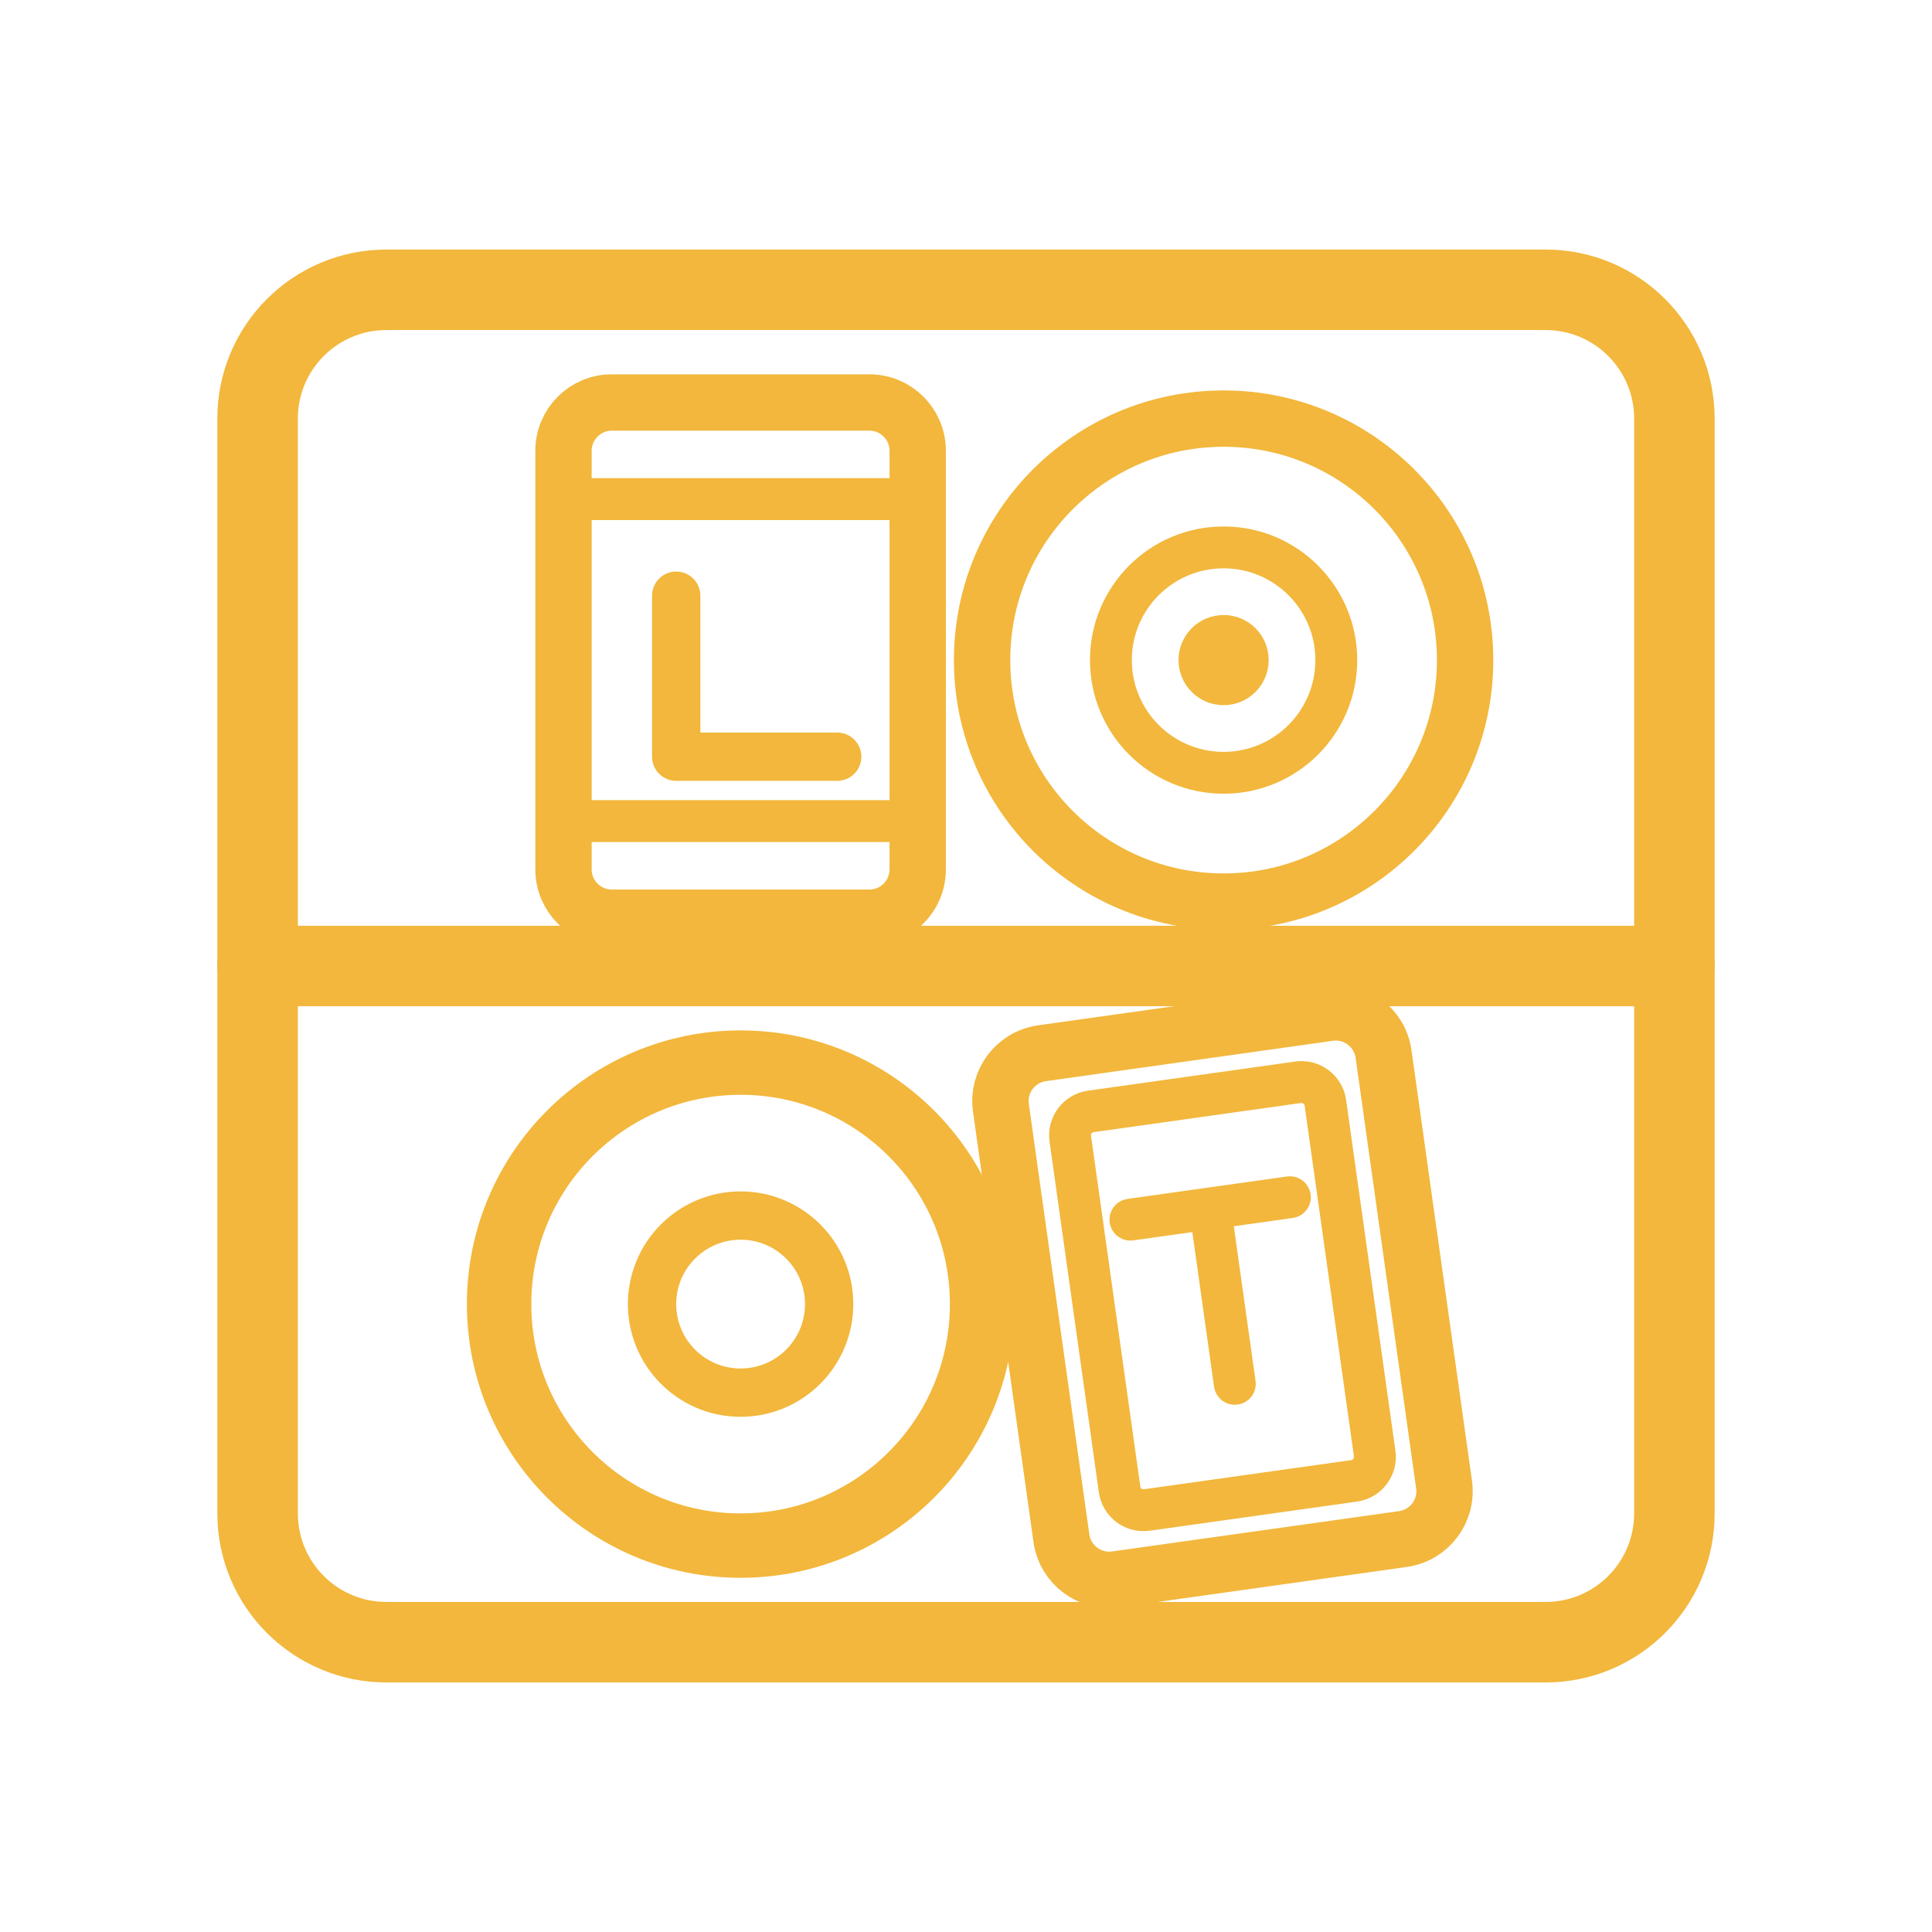
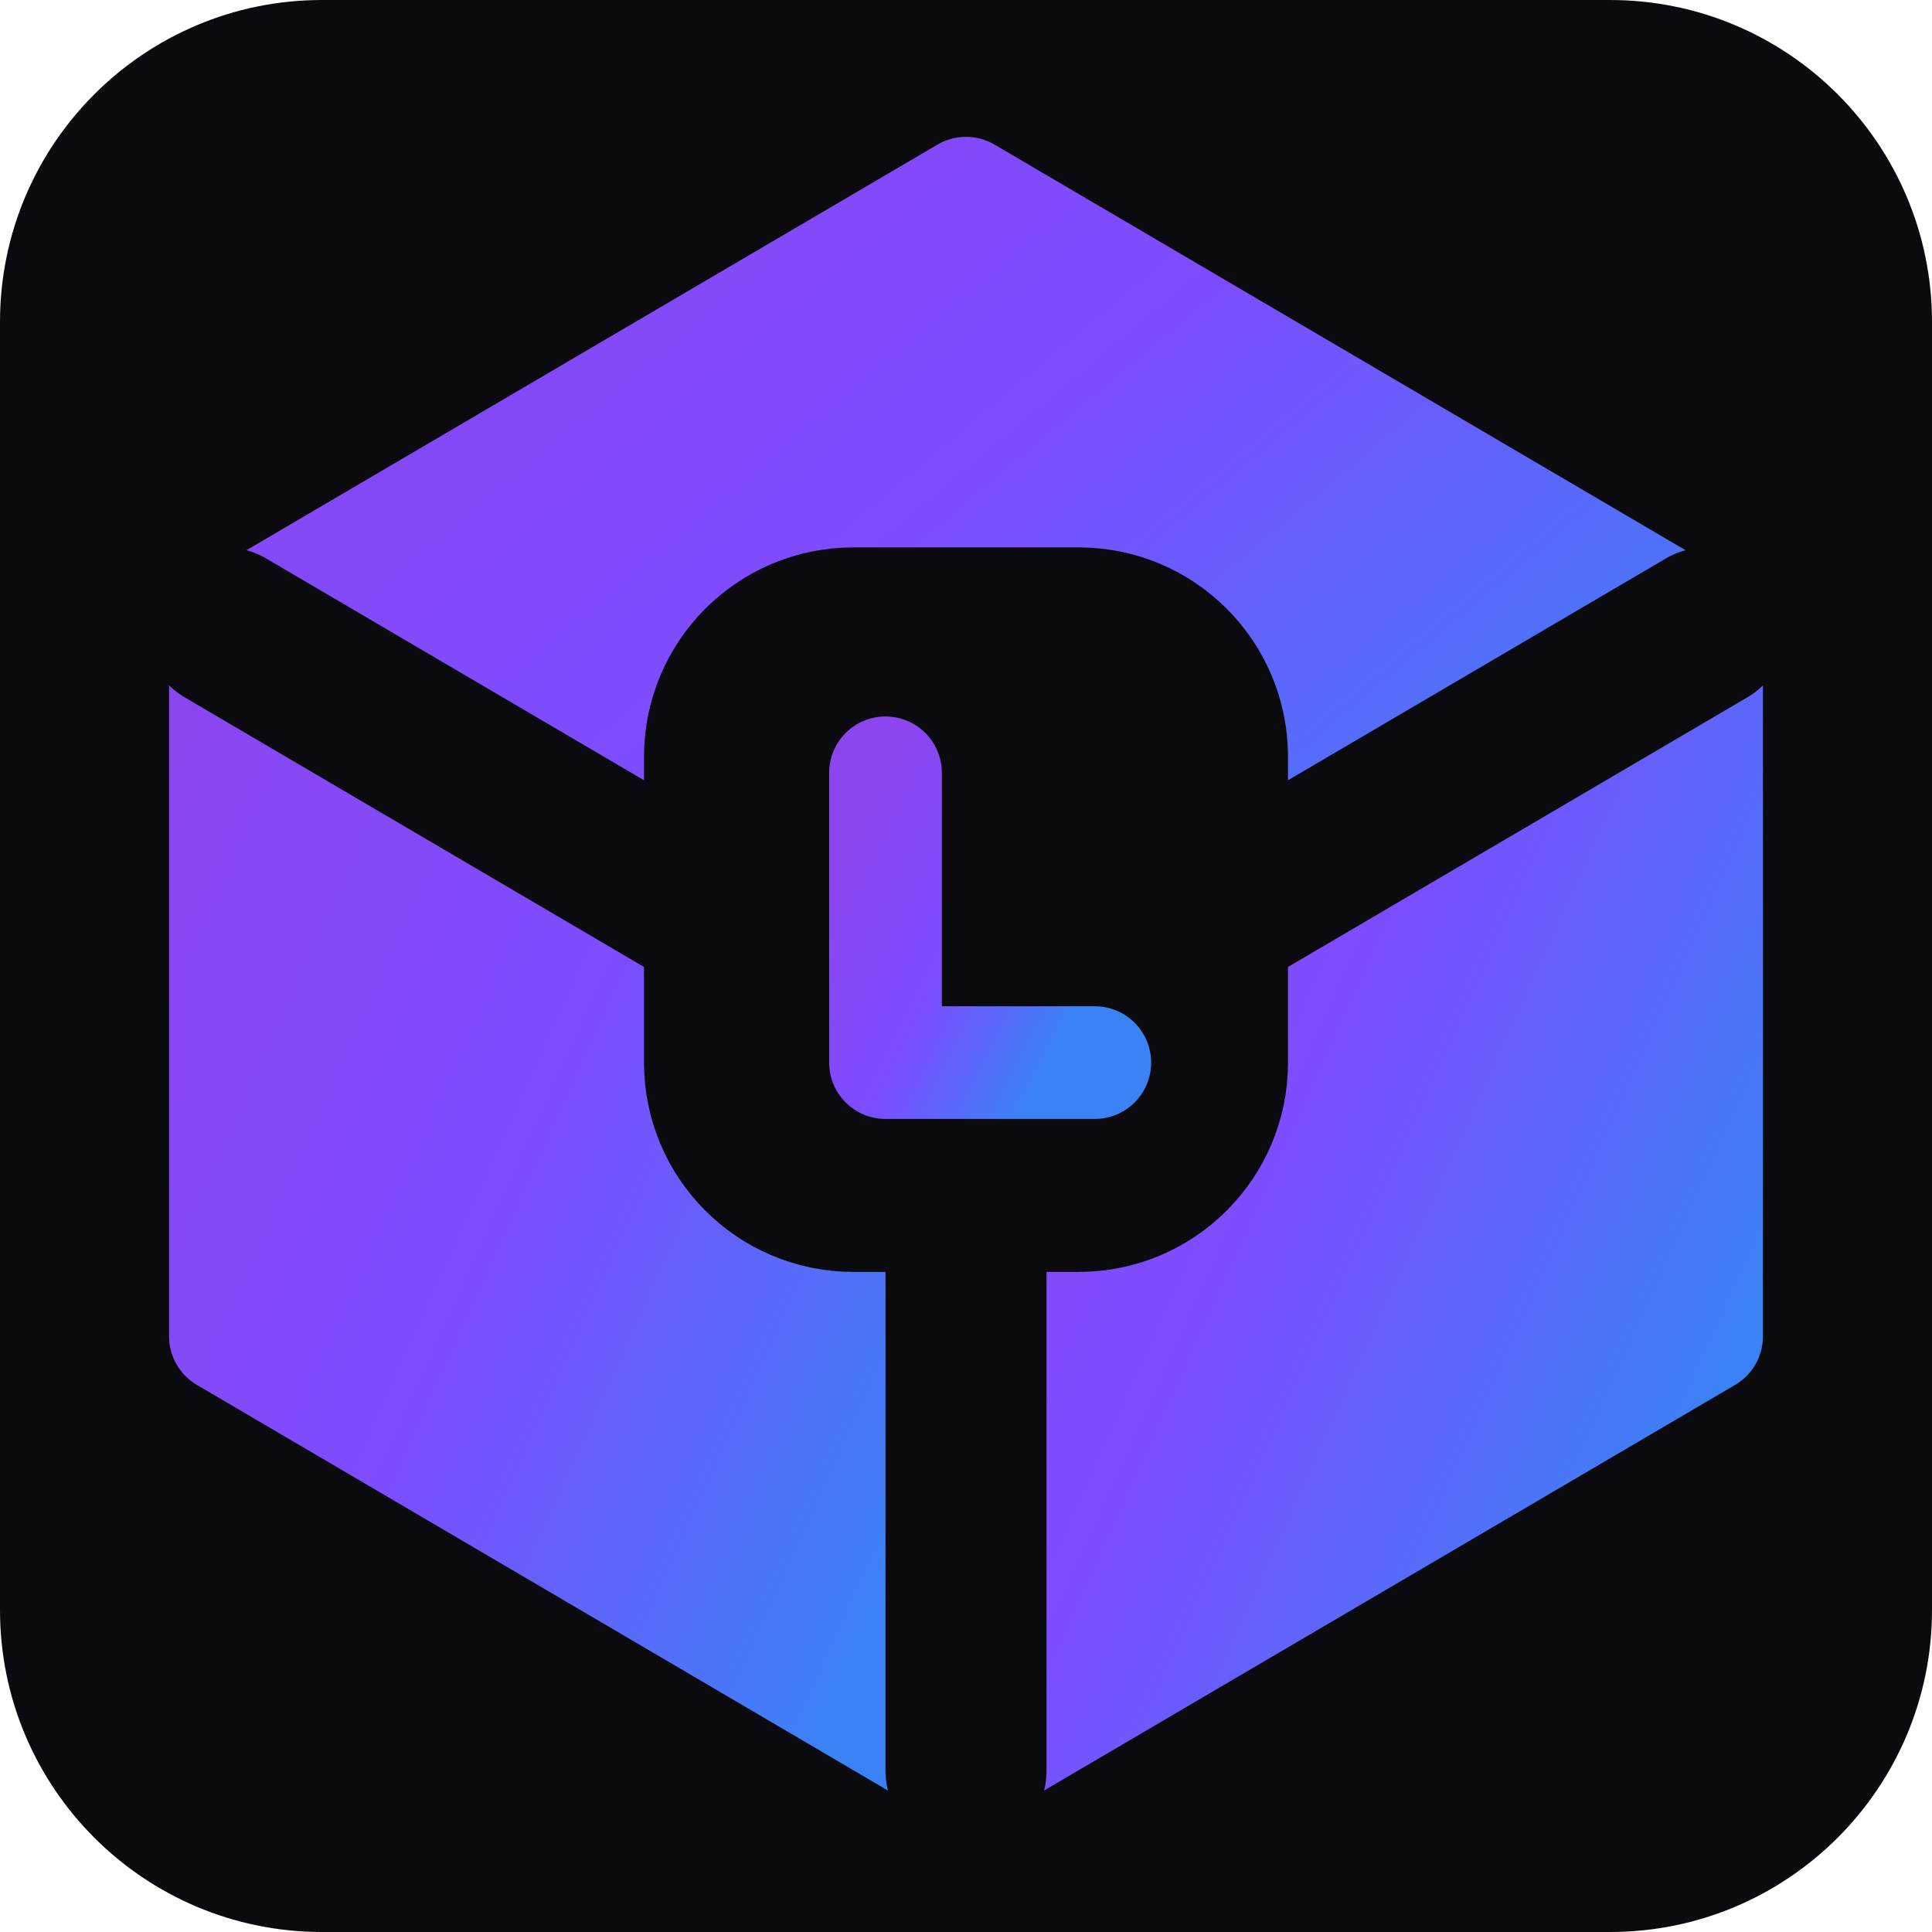
- <svg xmlns="http://www.w3.org/2000/svg" viewBox="0 0 120 120" width="120" height="120" role="img" aria-label="Your Loot">
-   <g fill="none" stroke="#f2b73c" stroke-linecap="round" stroke-linejoin="round">
-     <rect x="16" y="18" width="88" height="84" rx="8" stroke-width="5" />
-     <path d="M16 60 H104" stroke-width="5" />
-     <rect x="35" y="25" width="22" height="32" rx="3" stroke-width="3.5" />
-     <path d="M35 31 H57 M35 51 H57" stroke-width="2.6" />
-     <path d="M42 37 V47 H52" stroke-width="3" />
-     <circle cx="76" cy="41" r="15" stroke-width="3.5" />
-     <circle cx="76" cy="41" r="7" stroke-width="2.6" />
-     <circle cx="76" cy="41" r="1.4" stroke-width="2.8" />
-     <circle cx="46" cy="81" r="15" stroke-width="4" />
-     <circle cx="46" cy="81" r="5.5" stroke-width="3" />
-     <g transform="rotate(-8 76 81)">
-       <rect x="64" y="64" width="24" height="33" rx="3" stroke-width="3.5" />
-       <rect x="68" y="68" width="16" height="25" rx="1.5" stroke-width="2.6" />
-       <path d="M71 75 H81 M76 75 V86" stroke-width="2.6" />
+ <svg xmlns="http://www.w3.org/2000/svg" viewBox="0 0 120 120" width="256" height="256">
+   <defs>
+     <linearGradient id="ylCube" x1="0" y1="0" x2="1" y2="0.7">
+       <stop offset="0" stop-color="#8b46f0" />
+       <stop offset="0.5" stop-color="#7c4dff" />
+       <stop offset="1" stop-color="#3b82f6" />
+     </linearGradient>
+   </defs>
+   <rect width="120" height="120" rx="20" fill="#0b0a0e" />
+   <g transform="translate(60 61) scale(1) translate(-60 -61)">
+     <g stroke-linejoin="round" stroke-linecap="round">
+       <path d="M60 12 L106 39 L60 66 L14 39 Z" fill="url(#ylCube)" stroke="url(#ylCube)" stroke-width="7" />
+       <path d="M14 39 L60 66 L60 110 L14 83 Z" fill="url(#ylCube)" stroke="url(#ylCube)" stroke-width="7" />
+       <path d="M106 39 L60 66 L60 110 L106 83 Z" fill="url(#ylCube)" stroke="url(#ylCube)" stroke-width="7" />
+       <path d="M14 39 L60 66 L106 39" fill="none" stroke="#0b0a0e" stroke-width="10" />
+       <path d="M60 66 V110" fill="none" stroke="#0b0a0e" stroke-width="10" />
+       <rect x="45" y="39" width="30" height="35" rx="8" fill="#0b0a0e" stroke="#0b0a0e" stroke-width="10" />
+       <path d="M55 48 V66 H68" fill="none" stroke="url(#ylCube)" stroke-width="7" />
    </g>
  </g>
</svg>
